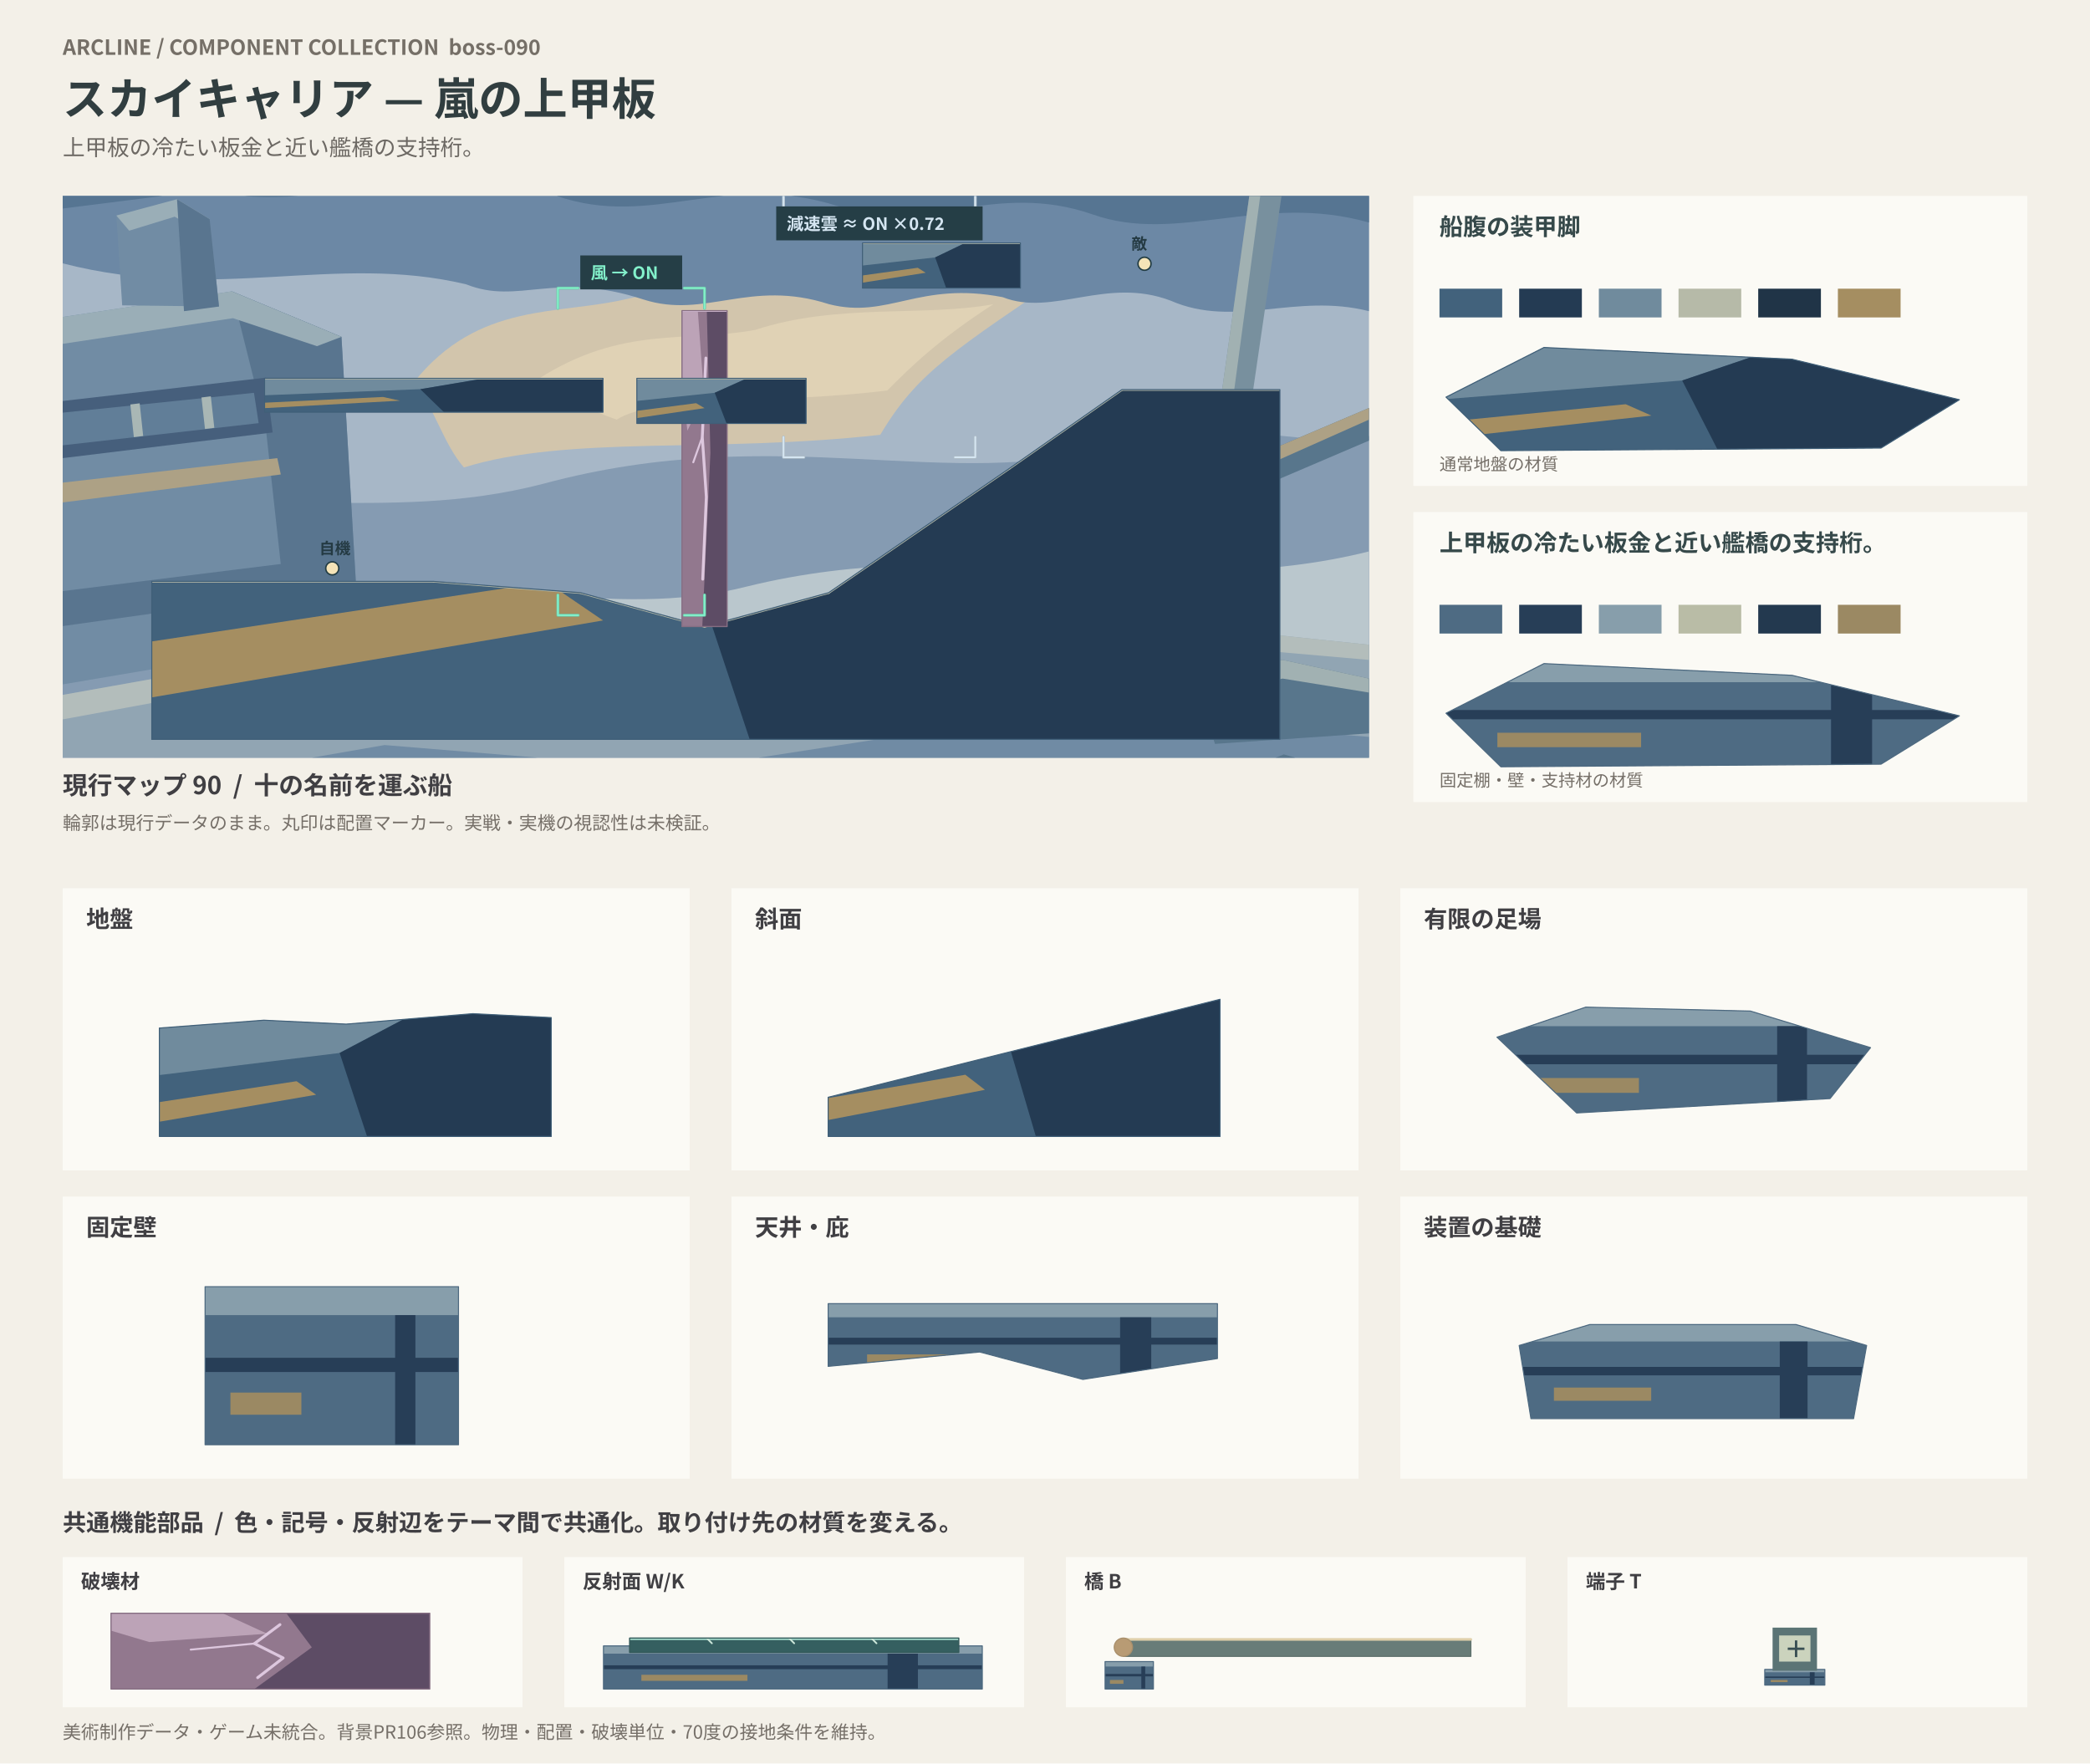
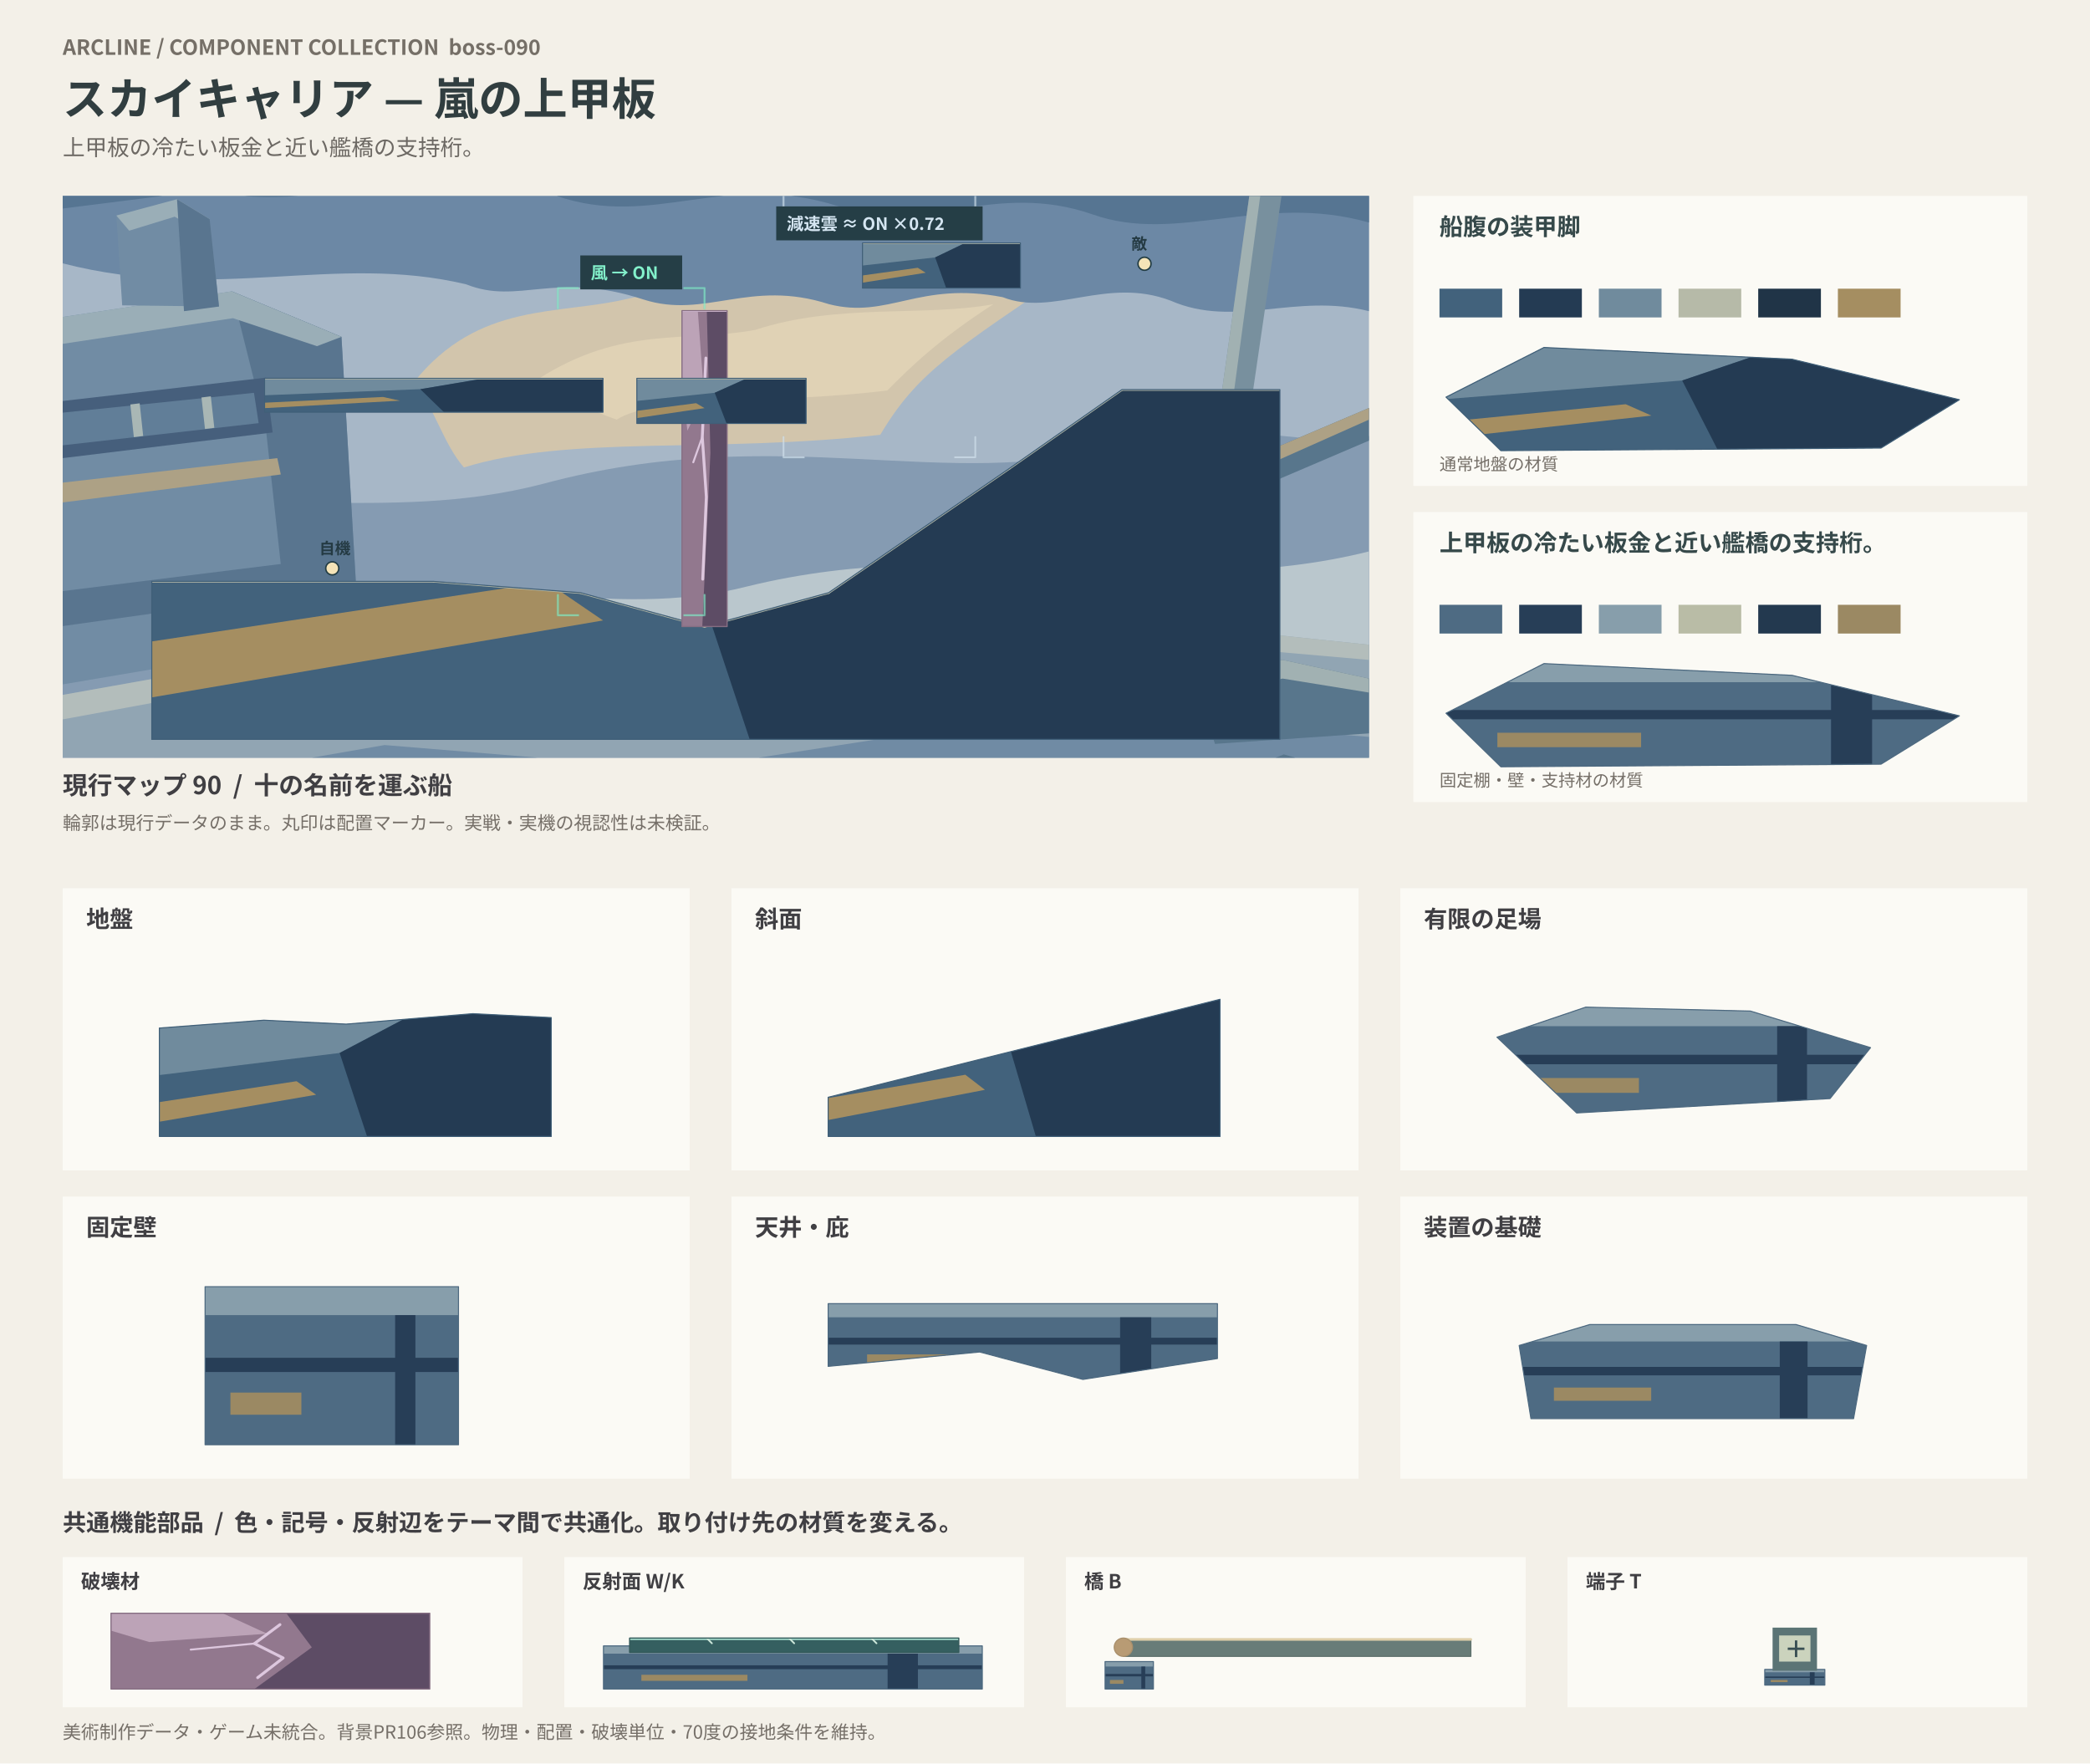
<svg xmlns="http://www.w3.org/2000/svg" width="1600" height="1350" viewBox="0 0 1600 1350">
  <defs>
    <clipPath id="boss_090_clip_1">
      <path d="M0 0 L1000 0 L1000 430 L0 430 Z" />
    </clipPath>
    <clipPath id="boss_090_clip_2">
      <path d="M0 420 L250 420 L380 430 L490 460 L600 430 L760 320 L860 250 L1000 250 L1000 560 L0 560 Z" />
    </clipPath>
    <clipPath id="boss_090_clip_3">
      <path d="M100 240 L400 240 L400 270 L100 270 Z" />
    </clipPath>
    <clipPath id="boss_090_clip_4">
      <path d="M470 180 L510 180 L510 460 L470 460 Z" />
    </clipPath>
    <clipPath id="boss_090_clip_5">
      <path d="M430 240 L580 240 L580 280 L430 280 Z" />
    </clipPath>
    <clipPath id="boss_090_clip_6">
      <path d="M630 120 L770 120 L770 160 L630 160 Z" />
    </clipPath>
    <clipPath id="boss_090_clip_7">
      <path d="M0 0 L1000 0 L1000 430 L0 430 Z" />
    </clipPath>
    <clipPath id="boss_090_clip_8">
      <path d="M1107 304 L1182 266 L1372 275 L1500 306 L1440 343 L1149 345 Z" />
    </clipPath>
    <clipPath id="boss_090_clip_9">
      <path d="M1107 546 L1182 508 L1372 517 L1500 548 L1440 585 L1149 587 Z" />
    </clipPath>
    <clipPath id="boss_090_clip_10">
      <path d="M0 70 L80 64 L143 67 L240 59 L300 62 L300 153 L0 153 Z" />
    </clipPath>
    <clipPath id="boss_090_clip_11">
      <path d="M0 123 L300 48 L300 153 L0 153 Z" />
    </clipPath>
    <clipPath id="boss_090_clip_12">
      <path d="M0 77 L68 54 L194 57 L286 85 L255 124 L61 135 Z" />
    </clipPath>
    <clipPath id="boss_090_clip_13">
      <path d="M35 32 L229 32 L229 153 L35 153 Z" />
    </clipPath>
    <clipPath id="boss_090_clip_14">
      <path d="M0 45 L298 45 L298 87 L195 103 L116 82 L0 93 Z" />
    </clipPath>
    <clipPath id="boss_090_clip_15">
      <path d="M17 77 L71 61 L229 61 L283 77 L273 133 L26 133 Z" />
    </clipPath>
    <clipPath id="boss_090_clip_16">
      <path d="M85 1235 L329 1235 L329 1293 L85 1293 Z" />
    </clipPath>
    <clipPath id="boss_090_clip_17">
      <path d="M462 1260 L752 1260 L752 1293 L462 1293 Z" />
    </clipPath>
    <clipPath id="boss_090_clip_18">
      <path d="M482 1254 L734 1254 L734 1265 L482 1265 Z" />
    </clipPath>
    <clipPath id="boss_090_clip_19">
      <path d="M846 1272 L883 1272 L883 1293 L846 1293 Z" />
    </clipPath>
    <clipPath id="boss_090_clip_20">
      <path d="M1351 1278 L1397 1278 L1397 1290 L1351 1290 Z" />
    </clipPath>
  </defs>
  <g style="white-space:pre;font-kerning:none;text-autospace:no-autospace" xml:space="preserve" font-family="Noto Sans CJK JP,Arial,sans-serif">
    <path d="M0 0 L1600 0 L1600 1350 L0 1350 Z" fill="#F3F0E8" />
    <text x="48" y="42" font-size="16" font-weight="600" fill="#756F67">ARCLINE / COMPONENT COLLECTION  boss-090</text>
    <text x="48" y="88" font-size="34" font-weight="600" fill="#313E40">スカイキャリア — 嵐の上甲板</text>
    <text x="48" y="119" font-size="17" font-weight="400" fill="#6C6863">上甲板の冷たい板金と近い艦橋の支持桁。</text>
    <g transform="matrix(1,0,0,1,48,150)">
      <g>
        <g clip-path="url(#boss_090_clip_7)">
          <path d="M0 0 L1000 0 L1000 430 L0 430 Z" fill="#EDEBE3" />
          <g transform="matrix(1,0,0,1,0,0)">
            <g clip-path="url(#boss_090_clip_1)">
              <g transform="matrix(0.8928571,0,0,0.8928571,0.0,-54.64286)">
                <path d="M0 0 h1120 v604 h-1120 Z" fill="#A7B7C7" />
                <path d="M301 221 C357 151 425 164 486 149 C552 134 589 145 653 124 C751 94 817 132 868 123 C764 194 733 212 701 266 C558 282 434 266 344 294 C326 273 320 245 301 221 Z" fill="#D2C5AC" />
                <path d="M408 218 C480 172 535 187 594 176 C664 153 739 165 798 154 C750 185 727 208 707 228 C610 240 507 232 475 253 C452 245 430 234 408 218 Z" fill="#E0D2B5" />
                <path d="M0 0 H1120 V160 C1057 144 1005 175 950 151 C895 130 849 165 806 148 C734 134 708 167 657 154 C589 132 551 167 498 150 C422 125 391 155 346 137 C233 110 132 153 0 119 Z" fill="#6C88A5" />
                <path d="M0 0 H1120 V84 C1029 58 956 103 883 77 C799 48 742 94 665 70 C567 39 506 90 423 61 C313 28 207 79 127 56 L0 72 Z" fill="#567592" />
                <path d="M0 349 C163 302 273 344 412 308 C616 253 760 317 903 275 C1001 247 1079 281 1120 267 V604 H0 Z" fill="#859BB2" />
                <path d="M236 419 C365 378 465 427 587 396 C778 349 944 410 1120 366 V604 H0 Z" fill="#BAC7CD" />
                <path d="M0 165 L145 143 L239 182 L254 437 L0 480 Z" fill="#718CA4" />
                <path d="M145 143 L239 182 L254 437 L195 450 L174 259 Z" fill="#59758F" />
                <path d="M0 165 L145 143 L239 182 L218 190 L146 166 L0 188 Z" fill="#9AAEB7" />
                <path d="M0 489 L258 443 L535 462 L842 417 L1120 446 V604 H0 Z" fill="#91A5B3" />
                <path d="M0 489 L258 443 L535 462 L842 417 L1120 446 V459 L845 435 L536 481 L261 462 L0 510 Z" fill="#B3BDBB" />
                <path d="M0 580 L276 532 L531 553 L854 503 L1120 525 V604 H0 Z" fill="#708BA4" />
                <path d="M0 237 L174 217 L180 264 L0 286 Z" fill="#465F7C" />
                <path d="M0 247 L164 230 L168 256 L0 275 Z" fill="#617E98" />
                <path d="M58 240 L66 239 L69 267 L61 268 Z" fill="#A9B7B5" />
                <path d="M119 234 L127 233 L130 260 L122 261 Z" fill="#A9B7B5" />
                <path d="M0 307 L184 286 L187 300 L0 324 Z" fill="#ADA185" />
                <path d="M0 400 L193 376 L200 402 L0 430 Z" fill="#59758F" />
                <path d="M51 155 L46 78 L98 64 L126 81 L134 156 Z" fill="#718CA4" />
                <path d="M46 78 L98 64 L126 81 L112 88 L96 79 L57 91 Z" fill="#9AAEB7" />
                <path d="M98 64 L126 81 L134 156 L104 160 Z" fill="#59758F" />
                <path d="M1026 0 H1054 L1006 328 L1041 481 L1016 487 L980 328 Z" fill="#78909E" />
                <path d="M1026 0 H1035 L991 328 L1027 485 L1016 487 L980 328 Z" fill="#A1B1B2" />
                <path d="M1000 294 L1120 243 V271 L1003 321 Z" fill="#58768C" />
                <path d="M1000 294 L1120 243 V253 L1001 306 Z" fill="#ADA185" />
                <path d="M969 475 L1046 459 L1120 475 V522 L988 531 Z" fill="#58768C" />
                <path d="M969 475 L1046 459 L1120 475 V487 L1046 475 L981 490 Z" fill="#A1B1B2" />
                <path d="M0 604 V575 L120 548 L227 580 L255 604 Z" fill="#465F7C" />
                <path d="M1120 561 L1047 540 L963 574 L938 604 H1120 Z" fill="#58768C" />
              </g>
            </g>
          </g>
          <g transform="matrix(0.8636364,0,0,0.8636364,68.18182,-67.63636)">
            <g>
              <g>
                <g clip-path="url(#boss_090_clip_2)">
                  <path d="M0 420 L250 420 L380 430 L490 460 L600 430 L760 320 L860 250 L1000 250 L1000 560 L0 560 Z" fill="#42627C" />
                  <path d="M0 250 L650.0 250 L460.0 349.2 L0 405.0 Z" fill="#708B9D" />
                  <path d="M650.0 250 L1000 250 L1000 560 L530.0 560 L460.0 349.2 Z" fill="#243B53" />
                  <path d="M0 473.2 L350.0 420.5 L400.0 454.6 L0 522.8 Z" fill="#A58E61" />
                  <path d="M0 420 L250 420" fill="none" stroke="#B6BAA8" stroke-width="1.8" stroke-linejoin="round" stroke-linecap="round" vector-effect="non-scaling-stroke" />
                  <path d="M250 420 L380 430" fill="none" stroke="#B6BAA8" stroke-width="1.8" stroke-linejoin="round" stroke-linecap="round" vector-effect="non-scaling-stroke" />
                  <path d="M380 430 L490 460" fill="none" stroke="#B6BAA8" stroke-width="1.8" stroke-linejoin="round" stroke-linecap="round" vector-effect="non-scaling-stroke" />
                  <path d="M490 460 L600 430" fill="none" stroke="#B6BAA8" stroke-width="1.8" stroke-linejoin="round" stroke-linecap="round" vector-effect="non-scaling-stroke" />
                  <path d="M600 430 L760 320" fill="none" stroke="#B6BAA8" stroke-width="1.8" stroke-linejoin="round" stroke-linecap="round" vector-effect="non-scaling-stroke" />
                  <path d="M760 320 L860 250" fill="none" stroke="#B6BAA8" stroke-width="1.8" stroke-linejoin="round" stroke-linecap="round" vector-effect="non-scaling-stroke" />
                  <path d="M860 250 L1000 250" fill="none" stroke="#B6BAA8" stroke-width="1.8" stroke-linejoin="round" stroke-linecap="round" vector-effect="non-scaling-stroke" />
                </g>
              </g>
              <path d="M0 420 L250 420 L380 430 L490 460 L600 430 L760 320 L860 250 L1000 250 L1000 560 L0 560 Z" fill="none" stroke="#405F78" stroke-width="0.8" stroke-linejoin="round" stroke-linecap="round" vector-effect="non-scaling-stroke" />
            </g>
            <g>
              <g>
                <g clip-path="url(#boss_090_clip_3)">
                  <path d="M100 240 L400 240 L400 270 L100 270 Z" fill="#42627C" />
                  <path d="M100 240 L295.0 240 L238.0 249.6 L100 255.0 Z" fill="#708B9D" />
                  <path d="M295.0 240 L400 240 L400 270 L259.0 270 L238.0 249.6 Z" fill="#243B53" />
                  <path d="M100 261.6 L205.0 256.5 L220.0 259.8 L100 266.4 Z" fill="#A58E61" />
                  <path d="M100 240 L400 240" fill="none" stroke="#B6BAA8" stroke-width="1.8" stroke-linejoin="round" stroke-linecap="round" vector-effect="non-scaling-stroke" />
                </g>
              </g>
              <path d="M100 240 L400 240 L400 270 L100 270 Z" fill="none" stroke="#405F78" stroke-width="0.8" stroke-linejoin="round" stroke-linecap="round" vector-effect="non-scaling-stroke" />
            </g>
            <g>
              <g>
                <g clip-path="url(#boss_090_clip_4)">
                  <path d="M470 180 L510 180 L510 460 L470 460 Z" fill="#92788E" />
                  <path d="M492.0 180 L510 180 L510 460 L488.0 460 L495.2 306.0 Z" fill="#5D4C65" />
                  <path d="M470 180 L484.0 180 L489.6 255.6 L474.8 286.4 L470 244.4 Z" fill="#BCA3B7" />
                  <path d="M491.2 222.0 L488.0 292.0 L491.6 345.2 L488.4 418.0" fill="none" stroke="#DDC7DE" stroke-width="2.2" stroke-linejoin="round" stroke-linecap="round" vector-effect="non-scaling-stroke" />
                  <path d="M488.0 292.0 L480.0 314.4" fill="none" stroke="#DDC7DE" stroke-width="1.5" stroke-linejoin="round" stroke-linecap="round" vector-effect="non-scaling-stroke" />
                  <path d="M470 180 L510 180" fill="none" stroke="#DDC7DE" stroke-width="1.8" stroke-linejoin="round" stroke-linecap="round" vector-effect="non-scaling-stroke" />
                </g>
              </g>
              <path d="M470 180 L510 180 L510 460 L470 460 Z" fill="none" stroke="#866E83" stroke-width="0.9" stroke-linejoin="round" stroke-linecap="round" vector-effect="non-scaling-stroke" />
            </g>
            <g>
              <g>
                <g clip-path="url(#boss_090_clip_5)">
                  <path d="M430 240 L580 240 L580 280 L430 280 Z" fill="#42627C" />
                  <path d="M430 240 L527.5 240 L499.0 252.8 L430 260.0 Z" fill="#708B9D" />
                  <path d="M527.5 240 L580 240 L580 280 L509.5 280 L499.0 252.8 Z" fill="#243B53" />
                  <path d="M430 268.8 L482.5 262.0 L490.0 266.4 L430 275.2 Z" fill="#A58E61" />
                  <path d="M430 240 L580 240" fill="none" stroke="#B6BAA8" stroke-width="1.8" stroke-linejoin="round" stroke-linecap="round" vector-effect="non-scaling-stroke" />
                </g>
              </g>
              <path d="M430 240 L580 240 L580 280 L430 280 Z" fill="none" stroke="#405F78" stroke-width="0.8" stroke-linejoin="round" stroke-linecap="round" vector-effect="non-scaling-stroke" />
            </g>
            <g>
              <g>
                <g clip-path="url(#boss_090_clip_6)">
                  <path d="M630 120 L770 120 L770 160 L630 160 Z" fill="#42627C" />
                  <path d="M630 120 L721.0 120 L694.4 132.8 L630 140.0 Z" fill="#708B9D" />
                  <path d="M721.0 120 L770 120 L770 160 L704.2 160 L694.4 132.8 Z" fill="#243B53" />
                  <path d="M630 148.8 L679.0 142.0 L686.0 146.4 L630 155.2 Z" fill="#A58E61" />
                  <path d="M630 120 L770 120" fill="none" stroke="#B6BAA8" stroke-width="1.8" stroke-linejoin="round" stroke-linecap="round" vector-effect="non-scaling-stroke" />
                </g>
              </g>
              <path d="M630 120 L770 120 L770 160 L630 160 Z" fill="none" stroke="#405F78" stroke-width="0.8" stroke-linejoin="round" stroke-linecap="round" vector-effect="non-scaling-stroke" />
            </g>
            <g>
-               <path d="M578 70 H560 V88 M712 70 H730 V88 M560 292 V310 H578 M712 310 H730 V292" fill="none" stroke="#AFBDC6" stroke-width="2.2" stroke-linejoin="round" stroke-linecap="round" vector-effect="non-scaling-stroke" />
-               <path d="M578 70 H560 V88 M712 70 H730 V88 M560 292 V310 H578 M712 310 H730 V292" fill="none" stroke="#D5E6F2" stroke-width="1.3" stroke-linejoin="round" stroke-linecap="round" vector-effect="non-scaling-stroke" />
+               <path d="M578 70 H560 V88 M712 70 H730 V88 M560 292 V310 H578 M712 310 H730 V292" fill="none" opacity="0.2" stroke="#AFBDC6" stroke-width="2.2" stroke-linejoin="round" stroke-linecap="round" vector-effect="non-scaling-stroke" />
+               <path d="M578 70 H560 V88 M712 70 H730 V88 M560 292 V310 H578 M712 310 H730 V292" fill="none" opacity="0.6" stroke="#D5E6F2" stroke-width="1.3" stroke-linejoin="round" stroke-linecap="round" vector-effect="non-scaling-stroke" />
              <path d="M553.526 87.579 L736.474 87.579 L736.474 117.684 L553.526 117.684 Z" fill="#253E46" />
              <text x="562.789" y="108.421" font-size="15.053" font-weight="600" fill="#D5E6F2">減速雲 ≈ ON ×0.72</text>
            </g>
            <g>
-               <path d="M378 160 H360 V178 M472 160 H490 V178 M360 432 V450 H378 M472 450 H490 V432" fill="none" stroke="#6BC6A6" stroke-width="2.2" stroke-linejoin="round" stroke-linecap="round" vector-effect="non-scaling-stroke" />
-               <path d="M378 160 H360 V178 M472 160 H490 V178 M360 432 V450 H378 M472 450 H490 V432" fill="none" stroke="#83F1CB" stroke-width="1.3" stroke-linejoin="round" stroke-linecap="round" vector-effect="non-scaling-stroke" />
+               <path d="M378 160 H360 V178 M472 160 H490 V178 M360 432 V450 H378 M472 450 H490 V432" fill="none" opacity="0.2" stroke="#6BC6A6" stroke-width="2.2" stroke-linejoin="round" stroke-linecap="round" vector-effect="non-scaling-stroke" />
+               <path d="M378 160 H360 V178 M472 160 H490 V178 M360 432 V450 H378 M472 450 H490 V432" fill="none" opacity="0.6" stroke="#83F1CB" stroke-width="1.3" stroke-linejoin="round" stroke-linecap="round" vector-effect="non-scaling-stroke" />
              <path d="M379.842 131.053 L470.158 131.053 L470.158 161.158 L379.842 161.158 Z" fill="#253E46" />
              <text x="389.105" y="151.895" font-size="15.053" font-weight="600" fill="#83F1CB">風 → ON</text>
            </g>
            <ellipse cx="160" cy="408.421" rx="5.789" ry="5.789" fill="#F5E4B8" stroke="#233D44" stroke-width="1.3" stroke-linejoin="round" stroke-linecap="round" />
            <text x="148.421" y="395.684" font-size="13.895" font-weight="600" fill="#243A43">自機</text>
            <ellipse cx="880" cy="138.421" rx="5.789" ry="5.789" fill="#F5E4B8" stroke="#233D44" stroke-width="1.3" stroke-linejoin="round" stroke-linecap="round" />
            <text x="868.421" y="125.684" font-size="13.895" font-weight="600" fill="#243A43">敵</text>
          </g>
        </g>
      </g>
    </g>
    <text x="48" y="608" font-size="19" font-weight="600" fill="#403F43">現行マップ 90  /  十の名前を運ぶ船</text>
    <text x="48" y="635" font-size="14" font-weight="400" fill="#756F68">輪郭は現行データのまま。丸印は配置マーカー。実戦・実機の視認性は未検証。</text>
    <path d="M1082 150 L1552 150 L1552 372 L1082 372 Z" fill="#FBFAF5" />
    <text x="1102" y="180.0" font-size="18" font-weight="600" fill="#36494A">船腹の装甲脚</text>
    <path d="M1102 221 L1150 221 L1150 243 L1102 243 Z" fill="#42627C" />
    <path d="M1163 221 L1211 221 L1211 243 L1163 243 Z" fill="#243B53" />
    <path d="M1224 221 L1272 221 L1272 243 L1224 243 Z" fill="#708B9D" />
    <path d="M1285 221 L1333 221 L1333 243 L1285 243 Z" fill="#B6BAA8" />
    <path d="M1346 221 L1394 221 L1394 243 L1346 243 Z" fill="#203447" />
    <path d="M1407 221 L1455 221 L1455 243 L1407 243 Z" fill="#A58E61" />
    <g>
      <g>
        <g clip-path="url(#boss_090_clip_8)">
          <path d="M1107 304 L1182 266 L1372 275 L1500 306 L1440 343 L1149 345 Z" fill="#42627C" />
          <path d="M1107 266 L1362.45 266 L1287.78 291.28 L1107 305.5 Z" fill="#708B9D" />
          <path d="M1362.45 266 L1500 266 L1500 345 L1315.29 345 L1287.78 291.28 Z" fill="#243B53" />
          <path d="M1107 322.88 L1244.55 309.45 L1264.2 318.14 L1107 335.52 Z" fill="#A58E61" />
        </g>
      </g>
      <path d="M1107 304 L1182 266 L1372 275 L1500 306 L1440 343 L1149 345 Z" fill="none" stroke="#405F78" stroke-width="0.8" stroke-linejoin="round" stroke-linecap="round" />
    </g>
    <text x="1102" y="360" font-size="13" font-weight="400" fill="#756F68">通常地盤の材質</text>
    <path d="M1082 392 L1552 392 L1552 614 L1082 614 Z" fill="#FBFAF5" />
    <text x="1102" y="422.0" font-size="18" font-weight="600" fill="#36494A">上甲板の冷たい板金と近い艦橋の支持桁。</text>
    <path d="M1102 463 L1150 463 L1150 485 L1102 485 Z" fill="#4E6B83" />
    <path d="M1163 463 L1211 463 L1211 485 L1163 485 Z" fill="#273E57" />
    <path d="M1224 463 L1272 463 L1272 485 L1224 485 Z" fill="#879EAB" />
    <path d="M1285 463 L1333 463 L1333 485 L1285 485 Z" fill="#B9BCA6" />
    <path d="M1346 463 L1394 463 L1394 485 L1346 485 Z" fill="#23394F" />
    <path d="M1407 463 L1455 463 L1455 485 L1407 485 Z" fill="#9B8963" />
    <g>
      <g>
        <g clip-path="url(#boss_090_clip_9)">
          <path d="M1107 546 L1182 508 L1372 517 L1500 548 L1440 585 L1149 587 Z" fill="#4E6B83" />
          <path d="M1107 508 L1500 508 L1500 522.22 L1107 522.22 Z" fill="#879EAB" />
          <path d="M1107 543.55 L1500 543.55 L1500 550.66 L1107 550.66 Z" fill="#273E57" />
          <path d="M1146.3 560.93 L1256.34 560.93 L1256.34 571.99 L1146.3 571.99 Z" fill="#9B8963" />
          <path d="M1401.75 522.22 L1433.19 522.22 L1433.19 587 L1401.75 587 Z" fill="#273E57" />
        </g>
      </g>
      <path d="M1107 546 L1182 508 L1372 517 L1500 548 L1440 585 L1149 587 Z" fill="none" stroke="#4C687F" stroke-width="0.8" stroke-linejoin="round" stroke-linecap="round" />
    </g>
    <text x="1102" y="602" font-size="13" font-weight="400" fill="#756F68">固定棚・壁・支持材の材質</text>
    <path d="M48 680 L528 680 L528 896 L48 896 Z" fill="#FBFAF5" />
    <text x="66" y="710" font-size="18" font-weight="600" fill="#403F43">地盤</text>
    <g transform="matrix(1,0,0,1,122,717)">
      <g>
        <g>
          <g clip-path="url(#boss_090_clip_10)">
            <path d="M0 70 L80 64 L143 67 L240 59 L300 62 L300 153 L0 153 Z" fill="#42627C" />
            <path d="M0 59 L195.0 59 L138.0 89.08 L0 106.0 Z" fill="#708B9D" />
            <path d="M195.0 59 L300 59 L300 153 L159.0 153 L138.0 89.08 Z" fill="#243B53" />
            <path d="M0 126.68 L105.0 110.7 L120.0 121.04 L0 141.72 Z" fill="#A58E61" />
          </g>
        </g>
        <path d="M0 70 L80 64 L143 67 L240 59 L300 62 L300 153 L0 153 Z" fill="none" stroke="#405F78" stroke-width="0.8" stroke-linejoin="round" stroke-linecap="round" />
      </g>
    </g>
    <path d="M560 680 L1040 680 L1040 896 L560 896 Z" fill="#FBFAF5" />
    <text x="578" y="710" font-size="18" font-weight="600" fill="#403F43">斜面</text>
    <g transform="matrix(1,0,0,1,634,717)">
      <g>
        <g>
          <g clip-path="url(#boss_090_clip_11)">
            <path d="M0 123 L300 48 L300 153 L0 153 Z" fill="#42627C" />
            <path d="M0 48 L195.0 48 L138.0 81.6 L0 100.5 Z" fill="#708B9D" />
            <path d="M195.0 48 L300 48 L300 153 L159.0 153 L138.0 81.6 Z" fill="#243B53" />
            <path d="M0 123.6 L105.0 105.75 L120.0 117.3 L0 140.4 Z" fill="#A58E61" />
          </g>
        </g>
        <path d="M0 123 L300 48 L300 153 L0 153 Z" fill="none" stroke="#405F78" stroke-width="0.8" stroke-linejoin="round" stroke-linecap="round" />
      </g>
    </g>
    <path d="M1072 680 L1552 680 L1552 896 L1072 896 Z" fill="#FBFAF5" />
    <text x="1090" y="710" font-size="18" font-weight="600" fill="#403F43">有限の足場</text>
    <g transform="matrix(1,0,0,1,1146,717)">
      <g>
        <g>
          <g clip-path="url(#boss_090_clip_12)">
            <path d="M0 77 L68 54 L194 57 L286 85 L255 124 L61 135 Z" fill="#4E6B83" />
            <path d="M0 54 L286 54 L286 68.58 L0 68.58 Z" fill="#879EAB" />
            <path d="M0 90.45 L286 90.45 L286 97.74 L0 97.74 Z" fill="#273E57" />
            <path d="M28.6 108.27 L108.68 108.27 L108.68 119.61 L28.6 119.61 Z" fill="#9B8963" />
            <path d="M214.5 68.58 L237.38 68.58 L237.38 135 L214.5 135 Z" fill="#273E57" />
          </g>
        </g>
        <path d="M0 77 L68 54 L194 57 L286 85 L255 124 L61 135 Z" fill="none" stroke="#4C687F" stroke-width="0.8" stroke-linejoin="round" stroke-linecap="round" />
      </g>
    </g>
    <path d="M48 916 L528 916 L528 1132 L48 1132 Z" fill="#FBFAF5" />
    <text x="66" y="946" font-size="18" font-weight="600" fill="#403F43">固定壁</text>
    <g transform="matrix(1,0,0,1,122,953)">
      <g>
        <g>
          <g clip-path="url(#boss_090_clip_13)">
            <path d="M35 32 L229 32 L229 153 L35 153 Z" fill="#4E6B83" />
            <path d="M35 32 L229 32 L229 53.78 L35 53.78 Z" fill="#879EAB" />
            <path d="M35 86.45 L229 86.45 L229 97.34 L35 97.34 Z" fill="#273E57" />
            <path d="M54.4 113.07 L108.72 113.07 L108.72 130.01 L54.4 130.01 Z" fill="#9B8963" />
            <path d="M180.5 53.78 L196.02 53.78 L196.02 153 L180.5 153 Z" fill="#273E57" />
          </g>
        </g>
        <path d="M35 32 L229 32 L229 153 L35 153 Z" fill="none" stroke="#4C687F" stroke-width="0.8" stroke-linejoin="round" stroke-linecap="round" />
      </g>
    </g>
    <path d="M560 916 L1040 916 L1040 1132 L560 1132 Z" fill="#FBFAF5" />
    <text x="578" y="946" font-size="18" font-weight="600" fill="#403F43">天井・庇</text>
    <g transform="matrix(1,0,0,1,634,953)">
      <g>
        <g>
          <g clip-path="url(#boss_090_clip_14)">
            <path d="M0 45 L298 45 L298 87 L195 103 L116 82 L0 93 Z" fill="#4E6B83" />
            <path d="M0 45 L298 45 L298 55.44 L0 55.44 Z" fill="#879EAB" />
            <path d="M0 71.1 L298 71.1 L298 76.32 L0 76.32 Z" fill="#273E57" />
            <path d="M29.8 83.86 L113.24 83.86 L113.24 91.98 L29.8 91.98 Z" fill="#9B8963" />
            <path d="M223.5 55.44 L247.34 55.44 L247.34 103 L223.5 103 Z" fill="#273E57" />
          </g>
        </g>
        <path d="M0 45 L298 45 L298 87 L195 103 L116 82 L0 93 Z" fill="none" stroke="#4C687F" stroke-width="0.8" stroke-linejoin="round" stroke-linecap="round" />
      </g>
    </g>
    <path d="M1072 916 L1552 916 L1552 1132 L1072 1132 Z" fill="#FBFAF5" />
    <text x="1090" y="946" font-size="18" font-weight="600" fill="#403F43">装置の基礎</text>
    <g transform="matrix(1,0,0,1,1146,953)">
      <g>
        <g>
          <g clip-path="url(#boss_090_clip_15)">
            <path d="M17 77 L71 61 L229 61 L283 77 L273 133 L26 133 Z" fill="#4E6B83" />
            <path d="M17 61 L283 61 L283 73.96 L17 73.96 Z" fill="#879EAB" />
            <path d="M17 93.4 L283 93.4 L283 99.88 L17 99.88 Z" fill="#273E57" />
            <path d="M43.6 109.24 L118.08 109.24 L118.08 119.32 L43.6 119.32 Z" fill="#9B8963" />
            <path d="M216.5 73.96 L237.78 73.96 L237.78 133 L216.5 133 Z" fill="#273E57" />
          </g>
        </g>
        <path d="M17 77 L71 61 L229 61 L283 77 L273 133 L26 133 Z" fill="none" stroke="#4C687F" stroke-width="0.8" stroke-linejoin="round" stroke-linecap="round" />
      </g>
    </g>
    <text x="48" y="1172" font-size="18" font-weight="600" fill="#403F43">共通機能部品  /  色・記号・反射辺をテーマ間で共通化。取り付け先の材質を変える。</text>
    <path d="M48 1192 L400 1192 L400 1307 L48 1307 Z" fill="#FBFAF5" />
    <text x="62" y="1216" font-size="15" font-weight="600" fill="#403F43">破壊材</text>
    <g>
      <g>
        <g clip-path="url(#boss_090_clip_16)">
          <path d="M85 1235 L329 1235 L329 1293 L85 1293 Z" fill="#92788E" />
          <path d="M219.2 1235 L329 1235 L329 1293 L194.8 1293 L238.72 1261.1 Z" fill="#5D4C65" />
          <path d="M85 1235 L170.4 1235 L204.56 1250.66 L114.28 1257.04 L85 1248.34 Z" fill="#BCA3B7" />
          <path d="M214.32 1243.7 L194.8 1258.2 L216.76 1269.22 L197.24 1284.3" fill="none" stroke="#DDC7DE" stroke-width="2.2" stroke-linejoin="round" stroke-linecap="round" />
          <path d="M194.8 1258.2 L146.0 1262.84" fill="none" stroke="#DDC7DE" stroke-width="1.5" stroke-linejoin="round" stroke-linecap="round" />
        </g>
      </g>
      <path d="M85 1235 L329 1235 L329 1293 L85 1293 Z" fill="none" stroke="#866E83" stroke-width="0.9" stroke-linejoin="round" stroke-linecap="round" />
    </g>
    <path d="M432 1192 L784 1192 L784 1307 L432 1307 Z" fill="#FBFAF5" />
    <text x="446" y="1216" font-size="15" font-weight="600" fill="#403F43">反射面 W/K</text>
    <g>
      <g>
        <g clip-path="url(#boss_090_clip_17)">
          <path d="M462 1260 L752 1260 L752 1293 L462 1293 Z" fill="#4E6B83" />
          <path d="M462 1260 L752 1260 L752 1265.94 L462 1265.94 Z" fill="#879EAB" />
          <path d="M462 1274.85 L752 1274.85 L752 1277.82 L462 1277.82 Z" fill="#273E57" />
          <path d="M491.0 1282.11 L572.2 1282.11 L572.2 1286.73 L491.0 1286.73 Z" fill="#9B8963" />
          <path d="M679.5 1265.94 L702.7 1265.94 L702.7 1293 L679.5 1293 Z" fill="#273E57" />
        </g>
      </g>
      <path d="M462 1260 L752 1260 L752 1293 L462 1293 Z" fill="none" stroke="#4C687F" stroke-width="0.8" stroke-linejoin="round" stroke-linecap="round" />
    </g>
    <g>
      <g>
        <g clip-path="url(#boss_090_clip_18)">
          <path d="M482 1254 L734 1254 L734 1265 L482 1265 Z" fill="#355F60" />
          <path d="M482 1254 L734 1254" fill="none" stroke="#A5DDCD" stroke-width="3" stroke-linejoin="round" stroke-linecap="round" />
          <path d="M541.0 1254.0 L545.0 1258.0" fill="none" stroke="#CDE7DA" stroke-width="1.3" stroke-linejoin="round" stroke-linecap="round" />
          <path d="M604.0 1254.0 L608.0 1258.0" fill="none" stroke="#CDE7DA" stroke-width="1.3" stroke-linejoin="round" stroke-linecap="round" />
          <path d="M667.0 1254.0 L671.0 1258.0" fill="none" stroke="#CDE7DA" stroke-width="1.3" stroke-linejoin="round" stroke-linecap="round" />
        </g>
      </g>
      <path d="M482 1254 L734 1254 L734 1265 L482 1265 Z" fill="none" stroke="#315758" stroke-width="0.9" stroke-linejoin="round" stroke-linecap="round" />
    </g>
    <path d="M816 1192 L1168 1192 L1168 1307 L816 1307 Z" fill="#FBFAF5" />
    <text x="830" y="1216" font-size="15" font-weight="600" fill="#403F43">橋 B</text>
    <g>
      <g>
        <g clip-path="url(#boss_090_clip_19)">
          <path d="M846 1272 L883 1272 L883 1293 L846 1293 Z" fill="#4E6B83" />
          <path d="M846 1272 L883 1272 L883 1275.78 L846 1275.78 Z" fill="#879EAB" />
          <path d="M846 1281.45 L883 1281.45 L883 1283.34 L846 1283.34 Z" fill="#273E57" />
          <path d="M849.7 1286.07 L860.06 1286.07 L860.06 1289.01 L849.7 1289.01 Z" fill="#9B8963" />
          <path d="M873.75 1275.78 L876.71 1275.78 L876.71 1293 L873.75 1293 Z" fill="#273E57" />
        </g>
      </g>
      <path d="M846 1272 L883 1272 L883 1293 L846 1293 Z" fill="none" stroke="#4C687F" stroke-width="0.8" stroke-linejoin="round" stroke-linecap="round" />
    </g>
    <g>
      <path d="M860 1255 L1126 1255 L1126 1268 L860 1268 Z" fill="#687C78" stroke="#60726E" stroke-width="0.9" stroke-linejoin="round" stroke-linecap="round" />
      <path d="M860 1255 L1126 1255" fill="none" stroke="#E0D0AB" stroke-width="2" stroke-linejoin="round" stroke-linecap="round" />
      <ellipse cx="860" cy="1261" rx="7" ry="7" fill="#B89B74" stroke="#A98F6B" stroke-width="0.9" stroke-linejoin="round" stroke-linecap="round" />
    </g>
    <path d="M1200 1192 L1552 1192 L1552 1307 L1200 1307 Z" fill="#FBFAF5" />
    <text x="1214" y="1216" font-size="15" font-weight="600" fill="#403F43">端子 T</text>
    <g>
      <g>
        <g>
          <g clip-path="url(#boss_090_clip_20)">
            <path d="M1351 1278 L1397 1278 L1397 1290 L1351 1290 Z" fill="#4E6B83" />
            <path d="M1351 1278 L1397 1278 L1397 1280.16 L1351 1280.16 Z" fill="#879EAB" />
            <path d="M1351 1283.4 L1397 1283.4 L1397 1284.48 L1351 1284.48 Z" fill="#273E57" />
            <path d="M1355.6 1286.04 L1368.48 1286.04 L1368.48 1287.72 L1355.6 1287.72 Z" fill="#9B8963" />
            <path d="M1385.5 1280.16 L1389.18 1280.16 L1389.18 1290 L1385.5 1290 Z" fill="#273E57" />
          </g>
        </g>
        <path d="M1351 1278 L1397 1278 L1397 1290 L1351 1290 Z" fill="none" stroke="#4C687F" stroke-width="0.8" stroke-linejoin="round" stroke-linecap="round" />
      </g>
      <path d="M1357 1246 L1391 1246 L1391 1279 L1357 1279 Z" fill="#5B7475" />
      <path d="M1362 1252 L1386 1252 L1386 1272 L1362 1272 Z" fill="#CBD3BD" />
      <text x="1366" y="1269" font-size="18" font-weight="600" fill="#394F53">＋</text>
    </g>
    <text x="48" y="1331" font-size="14" font-weight="400" fill="#756F68">美術制作データ・ゲーム未統合。背景PR106参照。物理・配置・破壊単位・70度の接地条件を維持。</text>
  </g>
</svg>
